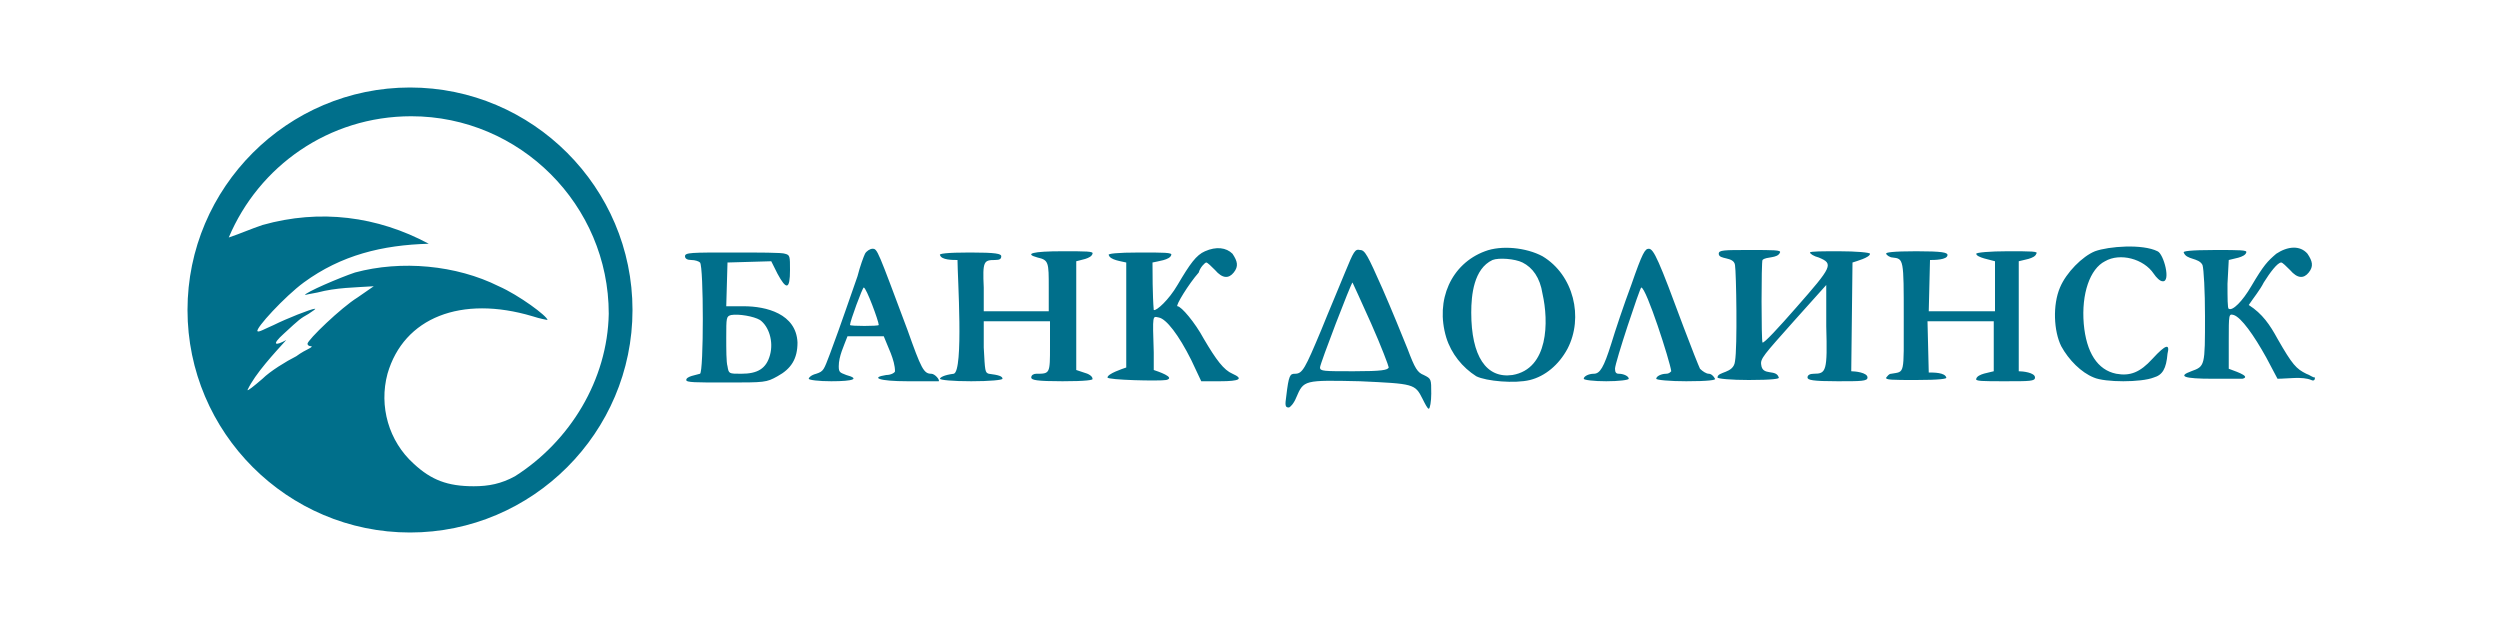
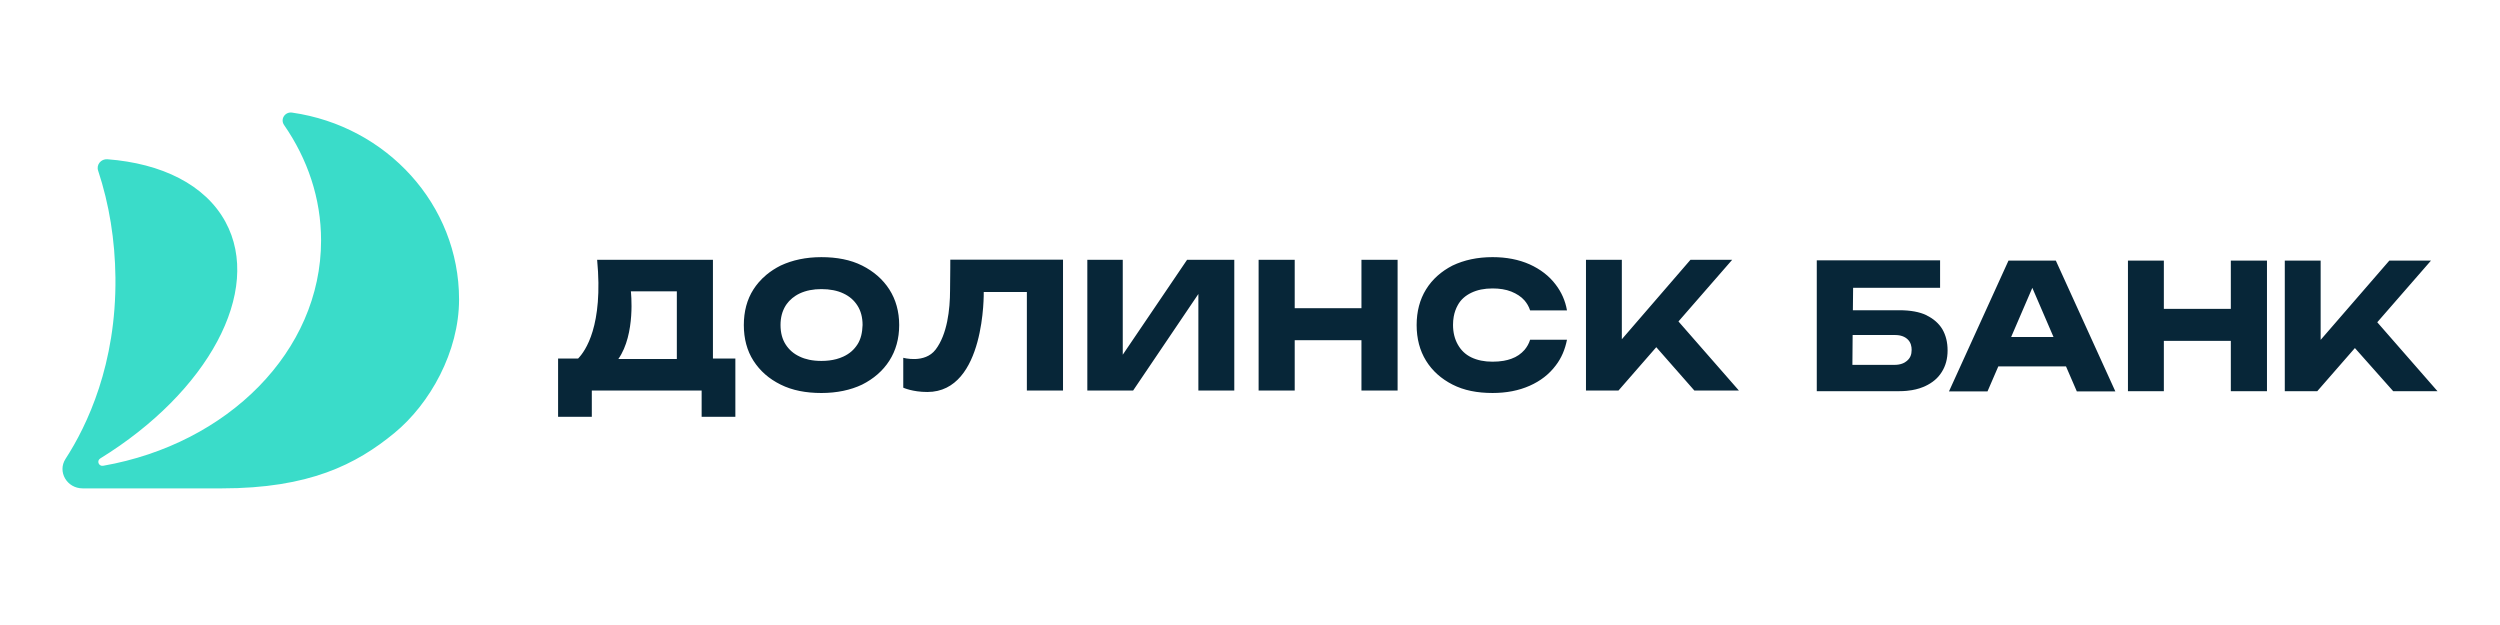
<svg xmlns="http://www.w3.org/2000/svg" viewBox="0 0 200 50">
-   <path fill="#006f8b" d="M96.5 21c.1 0 .4.3.7.6.6.7 1.1.7 1.5.2.4-.5.3-.9-.1-1.5-.5-.5-1.3-.6-2.2-.2-.7.3-1.2 1-2.2 2.7-.7 1.2-1.7 2.1-1.9 2-.1-1.1-.1-3.2-.1-3.8.4-.1 1.4-.2 1.5-.6.1-.2-.6-.2-2.5-.2s-2.6.1-2.5.2c.1.4 1 .5 1.4.6v8.4c-.3.1-1.5.5-1.5.8 0 .2 4.1.3 4.7.2.8-.2-.7-.7-1-.8v-1.4c-.1-3.1-.1-2.9.4-2.8.6.1 1.6 1.4 2.6 3.4l.8 1.7h1.5c1.6 0 1.9-.2 1-.6-.7-.3-1.3-1.1-2.3-2.8-.7-1.3-1.8-2.6-2.1-2.6-.2 0 .9-1.8 1.7-2.7.1-.4.5-.8.6-.8zM136.7 29.9c-.2 0-.5-.2-.7-.4-.1-.2-.7-1.7-1.3-3.3-2-5.4-2.4-6.3-2.8-6.3-.3 0-.5.3-1.4 2.9-.6 1.6-1.3 3.7-1.6 4.7-.6 1.9-.9 2.4-1.4 2.4-.4 0-.8.2-.8.4 0 .1.8.2 1.8.2s1.8-.1 1.8-.2c0-.2-.4-.4-.8-.4-.2 0-.3-.1-.3-.4 0-.5 2-6.5 2.1-6.5.4 0 2.3 5.9 2.4 6.7-.1.1-.2.2-.4.2-.4 0-.8.2-.8.4 0 .1 1.1.2 2.4.2 1.8 0 2.4-.1 2.3-.2-.1-.2-.3-.4-.5-.4zM172.2 28.7c-1 1.1-1.8 1.4-2.9 1.2-1.5-.3-2.4-1.7-2.6-4-.2-2.4.5-4.4 1.7-5 1.2-.7 3.1-.2 3.9 1 .2.3.5.6.7.6.7.1.1-2.2-.4-2.4-1.2-.6-3.9-.4-5 0-1 .4-2.3 1.7-2.8 2.9-.6 1.4-.5 3.5.1 4.7.6 1.1 1.6 2.1 2.6 2.5.9.4 3.8.4 4.8 0 .7-.2 1-.7 1.1-1.9.2-.8-.1-.8-1.2.4zM184.5 29.9c-.8-.4-1.1-.7-2.3-2.8-.6-1.1-1.2-2-2.3-2.7.4-.6.9-1.2 1.2-1.8.5-.8 1.1-1.6 1.4-1.6.1 0 .4.3.7.6.6.7 1.1.7 1.5.2.4-.5.3-.9-.1-1.5-.6-.7-1.6-.6-2.5 0-.7.6-1 .9-2 2.6-.7 1.2-1.5 2-1.8 1.8-.1 0-.1-.9-.1-2l.1-1.9c.3-.1 1.3-.2 1.4-.6.1-.2-.5-.2-2.5-.2s-2.6.1-2.5.2c.2.6 1.2.4 1.5 1 .1.3.2 2.1.2 4.1 0 4 0 4-1.1 4.4-1.1.4-.6.6 1.7.6h2.4c.8-.2-.9-.7-1.1-.8v-2.2c0-2.2 0-2.2.4-2.1.6.2 1.6 1.6 2.6 3.4l.9 1.7c.8 0 2-.2 2.7.1.2.1.3 0 .3-.2-.2 0-.4-.2-.7-.3zM86.7 29.8l-.6-.2v-8.7c.3-.1 1.2-.2 1.3-.6.1-.2-.5-.2-2.4-.2-2.4 0-3.1.2-2 .5.9.2.9.4.9 2.4v1.9h-5.2V23c-.1-2.1 0-2.2.9-2.2.4 0 .5-.1.5-.3 0-.2-.4-.3-2.5-.3-1.9 0-2.5.1-2.4.2.1.4 1 .4 1.4.4 0 1.3.5 8.9-.3 9.1-.8.1-1.1.3-1.1.4 0 .1 1 .2 2.5.2s2.5-.1 2.5-.2c0-.2-.3-.3-1.1-.4-.3-.1-.3-.2-.4-2.1v-2.1H84v2c0 2.2 0 2.2-1.1 2.2-.2 0-.4.1-.4.3 0 .2.4.3 2.5.3 1.9 0 2.5-.1 2.4-.2 0-.2-.3-.4-.7-.5zM144.8 20.2c0 .1.3.3.7.4 1.2.5 1.1.7-1.8 4-1.4 1.6-2.6 2.9-2.7 2.8-.1-.1-.1-6.5 0-6.6.3-.3 1.2-.1 1.4-.6.1-.2-.5-.2-2.4-.2-2.1 0-2.5 0-2.5.3 0 .5 1.2.2 1.3.9.1.6.2 6.6 0 7.7-.1 1-1.4.8-1.4 1.3 0 .1 1.1.2 2.5.2 1.9 0 2.5-.1 2.4-.2-.2-.7-1.3-.1-1.4-1-.1-.5.2-.8 2.6-3.5l2.6-2.9v3.3c.1 3.6 0 3.8-1 3.8-.3 0-.5.1-.5.3 0 .2.4.3 2.4.3 1.9 0 2.4 0 2.4-.3 0-.4-1-.5-1.3-.5l.1-8.7c.3-.1 1.4-.4 1.4-.7 0-.1-1.1-.2-2.5-.2-1.2 0-2.3 0-2.3.1zM160.6 20.1c-1.4 0-2.5.1-2.5.2 0 .3 1.2.5 1.5.6v4h-5.3l.1-4.1c.3 0 1.4 0 1.4-.4 0-.2-.4-.3-2.5-.3-1.9 0-2.5.1-2.4.2 0 .1.3.3.5.3.9.1.9.1.9 4.8s.1 4.3-1 4.5c-.2 0-.3.2-.4.3-.1.2.5.2 2.4.2s2.5-.1 2.4-.2c-.1-.4-1-.4-1.4-.4l-.1-4.1h5.3v4c-.3.1-1.3.2-1.4.6-.1.2.5.2 2.3.2 2 0 2.4 0 2.4-.3 0-.4-1-.5-1.3-.5v-8.8c.3-.1 1.3-.2 1.4-.6.2-.2-.4-.2-2.3-.2zM123.4 20.5c-1.3-.7-3.3-.9-4.6-.4-2.7 1-4 3.9-3.1 6.9.4 1.3 1.3 2.4 2.4 3.1.8.4 3.1.6 4.3.3 1.2-.3 2.3-1.2 3-2.5 1.3-2.5.5-5.9-2-7.4zM121 30c-2.1.3-3.3-1.5-3.3-5 0-1.4.2-3.5 1.7-4.2.5-.2 1.8-.1 2.4.2.8.4 1.4 1.2 1.6 2.5.5 2.2.5 6-2.4 6.5zM113.9 30c-.5-.2-.7-.5-1.3-2.1-.4-1-1.3-3.2-2-4.8-1.2-2.7-1.4-3.1-1.8-3.1-.4-.1-.5.1-1.2 1.8-.4 1-1.3 3.1-1.9 4.6-1.3 3.1-1.5 3.5-2.1 3.5-.4 0-.5.1-.7 1.8-.1.7-.1.9.2.9.1 0 .4-.3.6-.8.6-1.4.6-1.4 5.1-1.3 4.3.2 4.4.2 5 1.4.2.4.4.8.5.8.1 0 .2-.6.2-1.2 0-1.2 0-1.2-.6-1.5zm-5.6-.3c-2.4 0-2.7 0-2.7-.3s2.5-6.8 2.6-6.8c0 0 .7 1.5 1.5 3.3.8 1.8 1.4 3.4 1.4 3.5-.1.2-.5.3-2.8.3zM74.5 29.9c-.6 0-.8-.4-1.9-3.5-2.4-6.4-2.4-6.5-2.8-6.5-.2 0-.5.2-.6.4s-.4 1-.6 1.8c-.5 1.4-1.3 3.8-2.2 6.2-.5 1.3-.5 1.4-1.1 1.6-.4.1-.6.3-.6.4s.8.2 1.8.2c1.8 0 2.3-.2 1.2-.5-.5-.2-.6-.2-.6-.7 0-.8.4-1.6.7-2.4h2.9c.3.8.9 1.9.9 2.8 0 .1-.3.3-.7.3-1.3.2-.6.5 1.7.5h2.5c.1-.1-.3-.6-.6-.6zM68 26c0-.3 1-3 1.1-3 .2 0 1.2 2.7 1.2 3 0 .1-2.3.1-2.3 0zM59.5 24.5h-1.4l.1-3.5 3.5-.1.5 1c.7 1.3 1 1.3 1-.3 0-1.1 0-1.2-.4-1.3-.2-.1-2.1-.1-4.2-.1-3.3 0-3.8 0-3.8.3 0 .2.2.3.5.3s.6.1.7.2c.3.3.3 8.8 0 8.9-.3.1-1.1.2-1.1.5 0 .2.7.2 3.2.2 3.1 0 3.2 0 4.1-.5 1.1-.6 1.6-1.4 1.6-2.7-.1-2.3-2.5-2.9-4.3-2.9zm2.1 3.9c-.3 1.1-1 1.5-2.3 1.5-1 0-1 0-1.1-.6-.1-.3-.1-1.4-.1-2.3 0-1.6 0-1.7.4-1.8.6-.1 1.8.1 2.3.4.7.5 1.1 1.7.8 2.8zM32.8 7C23 7 15 15 15 24.8s8 17.8 17.8 17.8 17.8-8 17.8-17.8S42.6 7 32.8 7zm8.4 31.1c-1.1.6-2.1.8-3.3.8-2.1 0-3.4-.5-4.8-1.8-2-1.8-2.8-4.6-2.1-7.2 1.3-4.5 5.9-6.3 11.6-4.6.6.2 1.2.3 1.2.3 0-.3-2.3-2-3.9-2.7-3.4-1.7-7.8-2.1-11.5-1.1-1.2.4-4 1.6-4 1.8 0 0 .4-.1 1-.2 1.5-.4 3-.4 4.5-.5l-1.3.9c-1.3.8-4 3.4-4 3.7 0 .1.1.2.3.2.1 0 0 .1-.2.2s-.6.3-1 .6c-.8.4-2.1 1.2-2.7 1.8-.7.6-1.2 1-1.2.9.6-1.3 2.2-3 3.1-4-.9.5-1.2.4-.2-.5 1.3-1.2 1.3-1.2 2-1.6.3-.2.6-.4.5-.4-.3 0-2.3.8-3.3 1.3-.7.3-1.2.6-1.3.5-.2-.2 2.2-2.8 3.7-3.9 3-2.2 6.3-3 10-3.1-4.1-2.2-8.7-2.8-13.3-1.5-.9.3-1.8.7-2.7 1 2.4-5.7 8-9.7 14.6-9.7 8.7 0 15.8 7.1 15.8 15.8-.1 5.3-3.1 10.2-7.5 13z" />
+   <path fill="#072638" d="M68.967 21.244c-.924-.464-2.022-.672-3.257-.672-1.235 0-2.314.232-3.257.672-.417.21-.796.454-1.134.734-.23.191-.441.398-.632.622-.149.174-.286.358-.41.552-.521.809-.771 1.774-.771 2.854 0 1.079.251 2.044.771 2.854.521.81 1.235 1.444 2.177 1.908.924.463 2.022.672 3.257.672 1.235 0 2.333-.232 3.257-.672.923-.464 1.657-1.098 2.177-1.908.521-.809.79-1.774.79-2.854 0-1.079-.27-2.044-.79-2.854-.521-.809-1.254-1.444-2.177-1.908Zm-.365 6.3c-.134.211-.291.397-.476.56-.189.166-.407.307-.661.424-.174.08-.357.146-.55.199-.364.098-.763.147-1.202.147-.351 0-.677-.031-.977-.093-.275-.058-.527-.141-.756-.252-.243-.112-.453-.246-.636-.403-.196-.168-.361-.361-.5-.581-.131-.206-.229-.433-.296-.682-.071-.264-.106-.551-.106-.861 0-.6.133-1.098.403-1.543.029-.045.059-.089.09-.133.053-.072.109-.142.169-.208l.05-.054c.145-.152.31-.287.493-.405.105-.068.217-.13.335-.186.501-.232 1.079-.345 1.733-.345s1.273.114 1.752.345c.501.232.867.559 1.136.985.132.208.231.438.298.689.07.262.105.547.105.854-.019.597-.133 1.117-.403 1.543Zm-20.831-6.76h9.264v7.9h1.794v4.662h-2.698v-2.101h-8.786v2.101h-2.698V28.684h1.6c.582-.597 2.025-2.618 1.524-7.9Zm6.376 7.938v-5.415h-3.678s.403 3.413-1.003 5.415h4.682Zm99.981-3.5c-.559-.27-1.292-.403-2.178-.403h-3.72l.019-1.794h6.958v-2.196h-9.865v10.465h6.589c.207 0 .405-.009.597-.026.148-.013.29-.032.429-.056.211-.036.412-.085.603-.145.106-.034.21-.071.31-.113.049-.02.097-.041.144-.063.577-.27 1.022-.635 1.33-1.136.307-.483.463-1.06.463-1.714 0-.654-.133-1.212-.425-1.714-.27-.445-.696-.828-1.254-1.098v-.008Zm-1.562 3.64c-.055.047-.114.089-.176.126-.071.042-.147.078-.229.107-.174.062-.372.094-.598.094h-3.371l.019-2.39h3.352c.087 0 .17.004.249.012.05.005.098.012.144.02.036.007.072.015.107.023.194.049.361.132.503.252.146.124.246.275.304.455.022.069.038.143.048.221.008.066.013.136.013.209 0 .384-.114.654-.365.867v.004ZM195 31.295l-4.819-5.514 4.298-4.933h-3.332l-5.495 6.342v-6.342h-2.869v10.446h2.599l3.01-3.45 3.063 3.45H195Zm-39.083.019 4.762-10.465h3.788l4.762 10.465h-3.082l-.867-2.003h-5.415l-.866 2.003h-3.082Zm6.669-8.287-1.694 3.933h3.389l-1.695-3.933Zm15.88 1.68h-5.358v-3.857h-2.872v10.446h2.872v-4.028h5.358v4.028h2.892V20.849h-2.892v3.857ZM72.262 28.623s1.717.482 2.584-.654l.004-.004c.924-1.216 1.155-3.181 1.155-4.761.019-1.368.019-2.428.019-2.428h9.017v10.465h-2.892v-7.881h-3.45s.152 7.999-4.511 7.999c-1.193 0-1.927-.345-1.927-.345v-2.39Zm17.559-.247v-7.593h-2.835v10.461h3.663l5.221-7.725v7.725h2.873V20.784h-3.777l-5.145 7.593Zm13.756-3.72h5.339v-3.872h2.892v10.461h-2.892v-4.028h-5.339v4.028h-2.888V20.784h2.888v3.872Zm35.537 6.589-4.837-5.529 4.298-4.933h-3.337l-5.491 6.357v-6.357h-2.869v10.461h2.599l3.025-3.469 3.048 3.469h3.564ZM119.4 23.075c-.654 0-1.212.114-1.695.346-.482.232-.847.558-1.079.984-.157.279-.268.587-.329.931-.036.204-.055.42-.055.65 0 .616.133 1.136.384 1.581.251.445.597.79 1.079 1.022.483.232 1.041.346 1.695.346.32 0 .614-.023.886-.07.221-.038.427-.092.619-.162.444-.156.79-.407 1.06-.715.194-.232.349-.501.444-.809h2.949c-.152.771-.44 1.467-.904 2.064-.521.695-1.216 1.235-2.083 1.619-.866.384-1.85.577-2.967.577-1.235 0-2.292-.209-3.2-.672-.908-.464-1.619-1.098-2.12-1.908-.502-.809-.753-1.774-.753-2.854 0-1.079.251-2.044.753-2.854.501-.809 1.216-1.444 2.12-1.908.927-.441 1.988-.672 3.2-.672 1.117 0 2.101.194 2.967.577.848.384 1.562.924 2.083 1.619.46.6.771 1.292.904 2.063h-2.949c-.051-.16-.117-.305-.196-.44-.072-.124-.155-.239-.248-.35-.27-.312-.635-.54-1.06-.714-.445-.175-.946-.251-1.505-.251Z" />
+   <path fill="#3ADCC9" d="M23.372 9.008c-.574-.084-.969.524-.646.992 1.881 2.717 2.96 5.871 2.96 9.238 0 8.869-7.474 16.275-17.427 18.023-.361.065-.547-.391-.239-.585C16.619 31.382 21.054 23.292 18.036 17.748c-1.626-2.983-5.107-4.674-9.443-5.008-.509-.038-.901.433-.745.904.893 2.698 1.353 5.571 1.387 8.554.076 6.935-2.257 11.833-3.99 14.508-.669 1.03.106 2.364 1.368 2.364H17.744c6.984 0 10.75-1.915 13.805-4.427 2.861-2.352 5.176-6.513 5.176-10.689 0-7.581-5.795-13.862-13.353-14.945Z" />
</svg>
